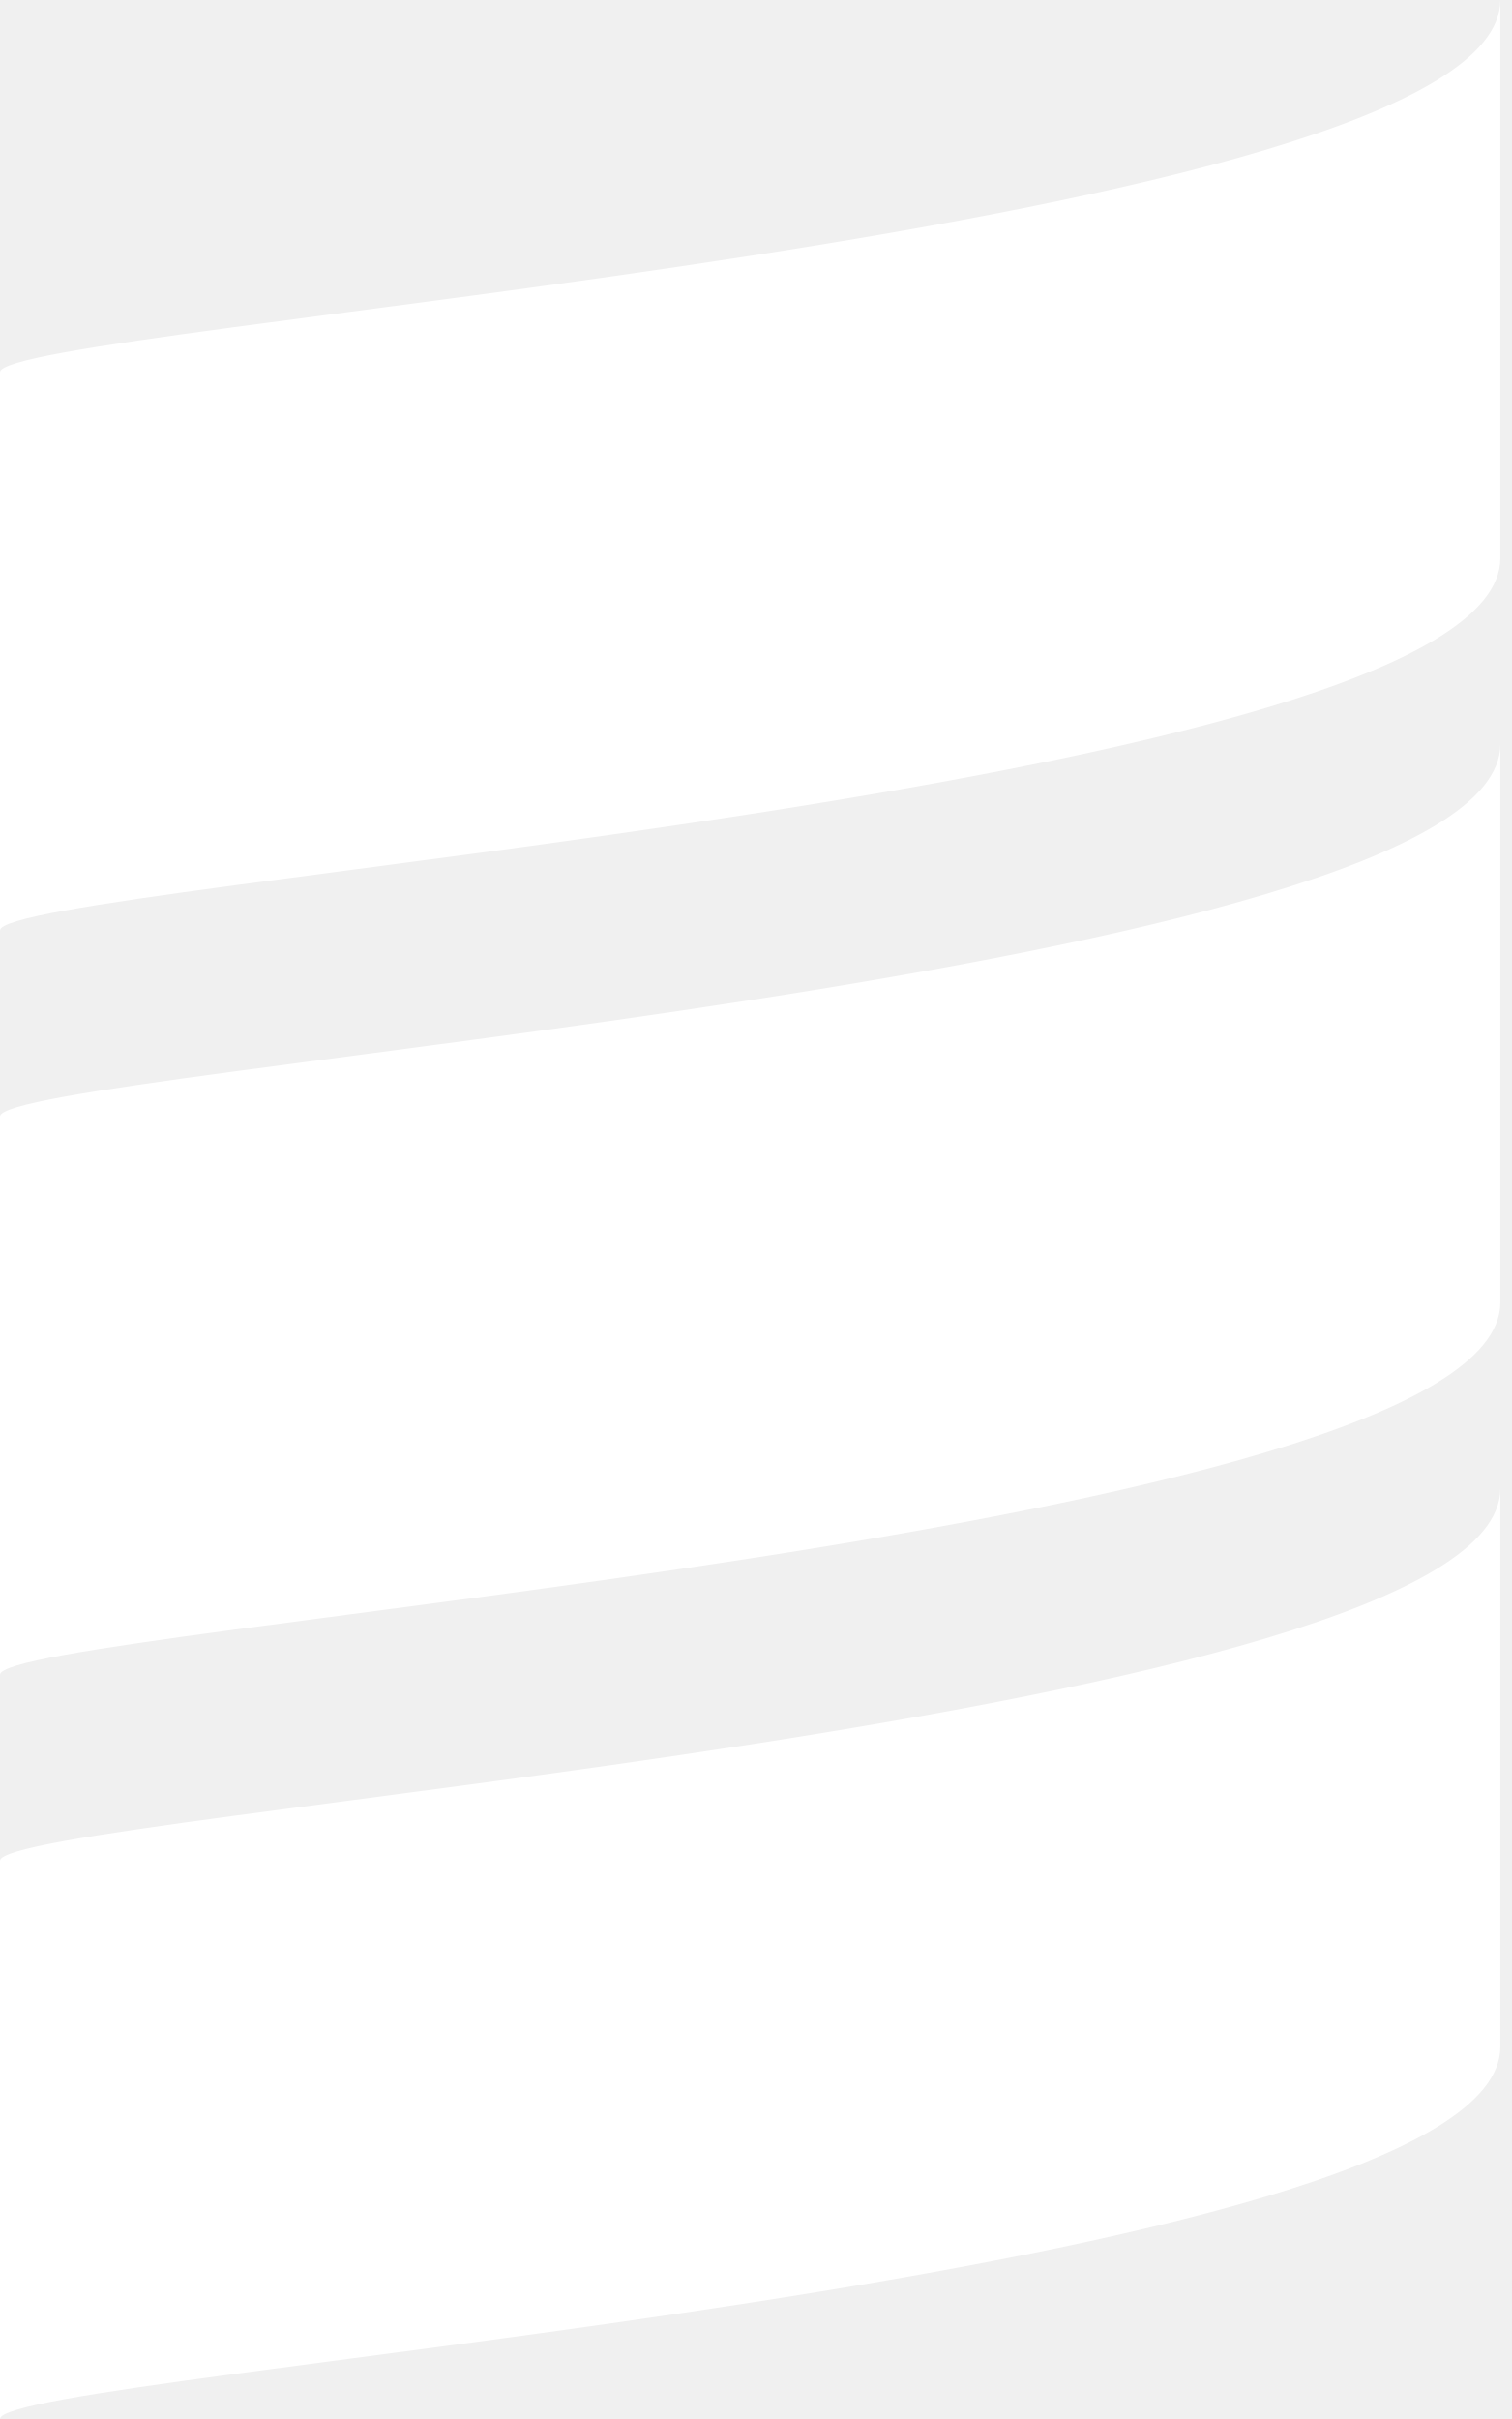
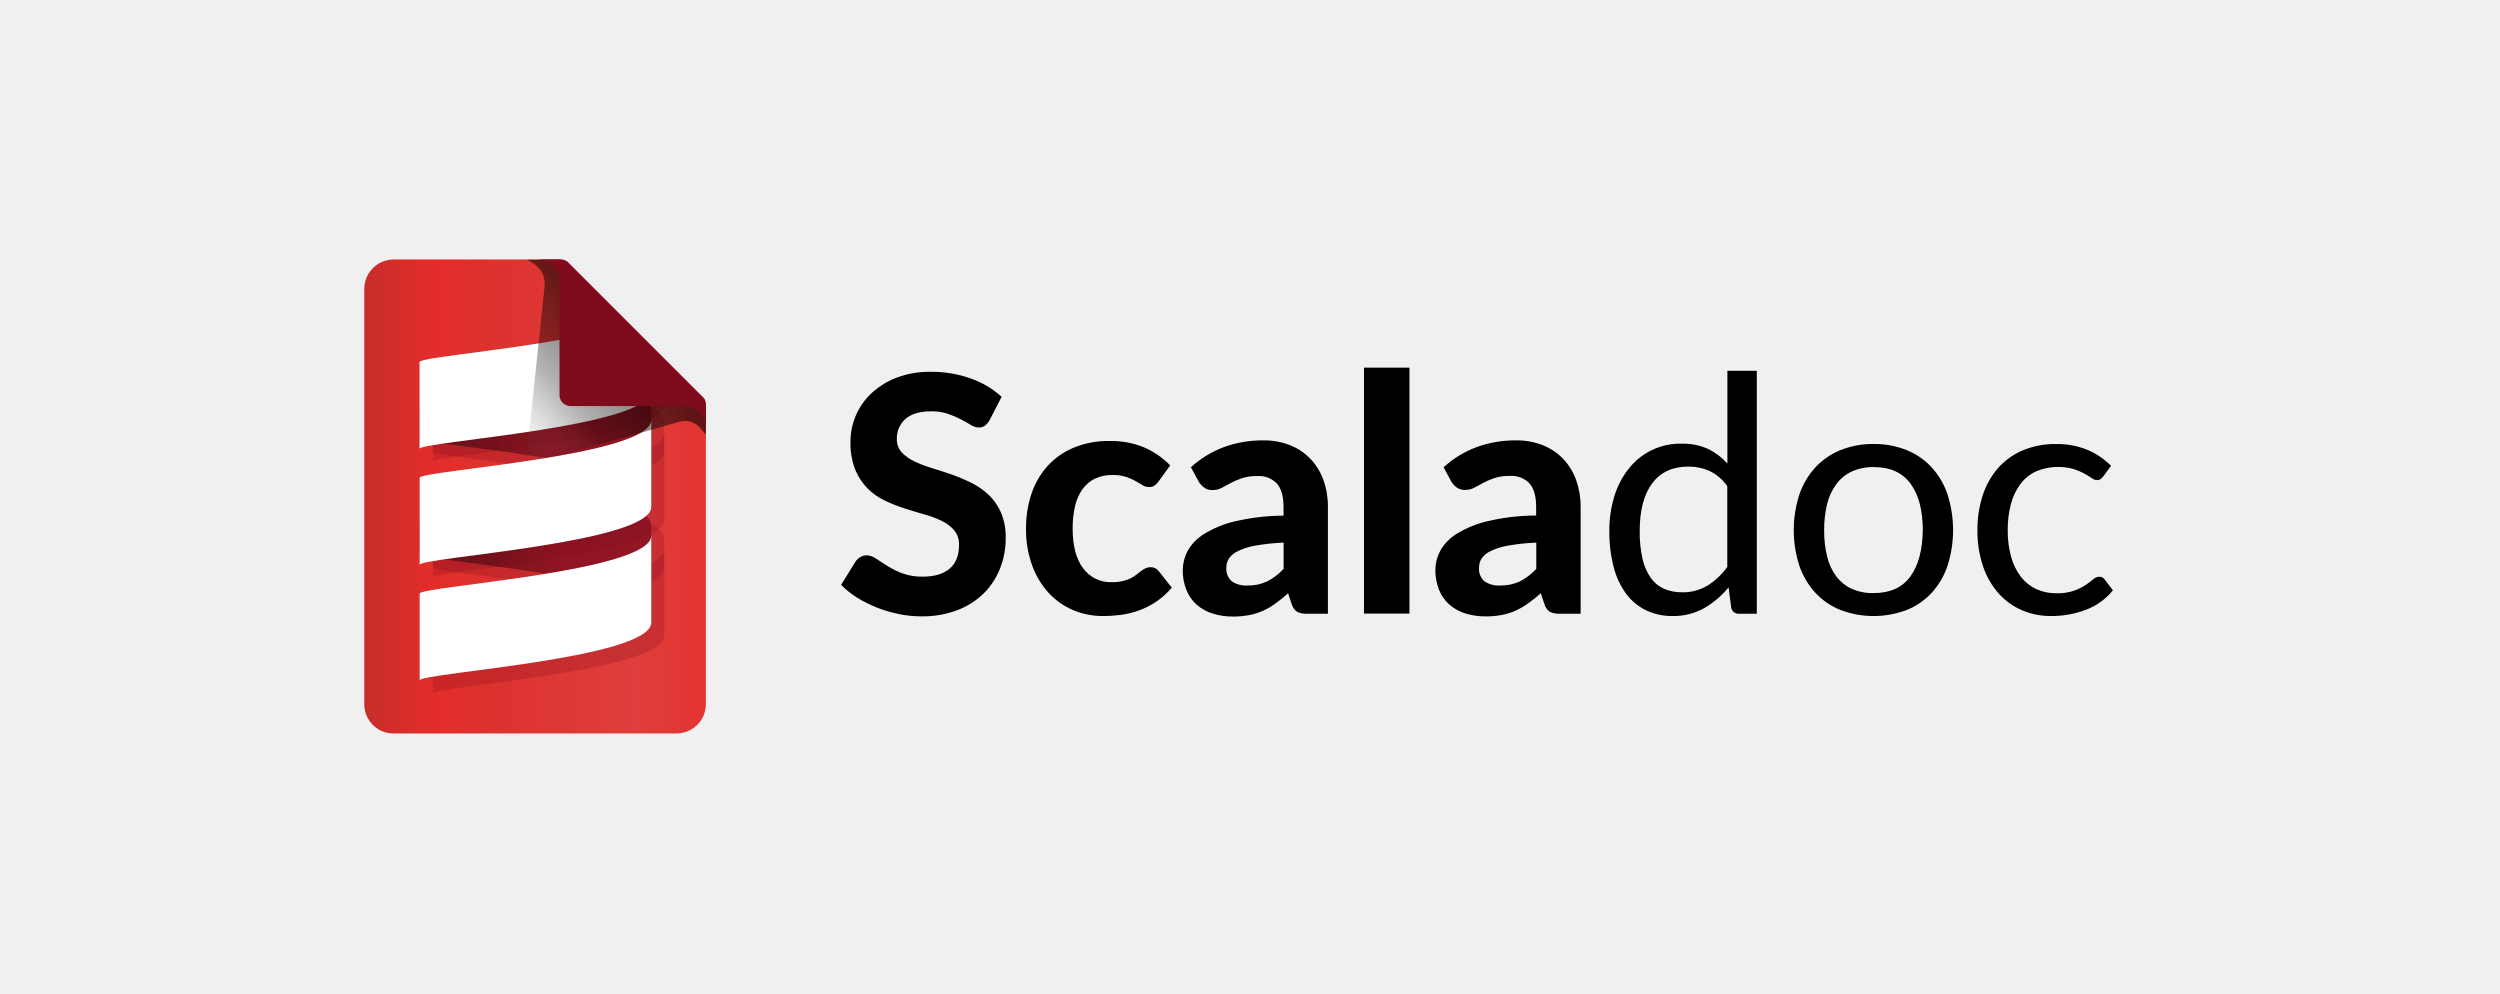
- <svg xmlns="http://www.w3.org/2000/svg" width="20" height="32" viewBox="0 0 20 32" fill="none">
-   <path d="M0 14.769V22.154C0 21.538 19.852 20.308 19.852 17.231V9.846C19.852 12.923 0 14.154 0 14.769Z" fill="white" />
-   <path d="M0 4.923V12.308C0 11.692 19.852 10.461 19.852 7.385V0C19.852 3.077 0 4.308 0 4.923Z" fill="white" />
-   <path d="M0 24.615V32C0 31.385 19.852 30.154 19.852 27.077V19.692C19.852 22.769 0 24 0 24.615Z" fill="white" />
+ <svg xmlns="http://www.w3.org/2000/svg" xmlns:xlink="http://www.w3.org/1999/xlink" id="Layer_1" data-name="Layer 1" viewBox="0 0 680 270.1">
+   <defs>
+     <style>.cls-1{fill:url(#linear-gradient);}.cls-2{fill:none;}.cls-3{fill:#7f0c1d;opacity:0.25;}.cls-4,.cls-5{opacity:0.75;}.cls-4{fill:url(#linear-gradient-2);}.cls-5{fill:url(#linear-gradient-3);}.cls-6{fill:#fff;}.cls-7{fill:url(#linear-gradient-4);}.cls-8{fill:url(#linear-gradient-5);}</style>
+     <linearGradient id="linear-gradient" x1="86.94" y1="135.05" x2="193.44" y2="135.05" gradientUnits="userSpaceOnUse">
+       <stop offset="0.04" stop-color="#b92d2a" />
+       <stop offset="0.29" stop-color="#e42d2a" />
+       <stop offset="0.42" stop-color="#dd312e" />
+       <stop offset="0.81" stop-color="#df3e3c" />
+       <stop offset="1" stop-color="#e4322f" />
+     </linearGradient>
+     <linearGradient id="linear-gradient-2" x1="114.15" y1="146.74" x2="177.12" y2="146.74" gradientUnits="userSpaceOnUse">
+       <stop offset="0" stop-color="#480c13" />
+       <stop offset="0.17" stop-color="#520c15" />
+       <stop offset="0.44" stop-color="#6c0c1a" />
+       <stop offset="0.61" stop-color="#7f0c1d" />
+     </linearGradient>
+     <linearGradient id="linear-gradient-3" x1="114.15" y1="115.25" x2="177.12" y2="115.25" xlink:href="#linear-gradient-2" />
+     <linearGradient id="linear-gradient-4" x1="177.19" y1="86.25" x2="142.83" y2="115.8" gradientUnits="userSpaceOnUse">
+       <stop offset="0" stop-opacity="0.7" />
+       <stop offset="0.7" stop-opacity="0.3" />
+       <stop offset="1" stop-color="#4f4f4f" stop-opacity="0.1" />
+     </linearGradient>
+     <linearGradient id="linear-gradient-5" x1="157.33" y1="105.31" x2="179.65" y2="82.99" gradientUnits="userSpaceOnUse">
+       <stop offset="0.2" stop-color="#7f0c1d" />
+       <stop offset="0.74" stop-color="#7f0c1d" />
+       <stop offset="0.93" stop-color="#590c16" />
+       <stop offset="1" stop-color="#480c13" />
+     </linearGradient>
+   </defs>
+   <path d="M269.15,114.31a5.21,5.21,0,0,1-1.27,1.5,2.86,2.86,0,0,1-1.69.47,4.16,4.16,0,0,1-2.13-.69c-.76-.47-1.65-1-2.67-1.51a24.68,24.68,0,0,0-3.5-1.5,13.94,13.94,0,0,0-4.62-.7q-4.67,0-7,2.09a7,7,0,0,0-2.33,5.45,5.12,5.12,0,0,0,1.28,3.57,11.13,11.13,0,0,0,3.36,2.44,31.48,31.48,0,0,0,4.74,1.84q2.64.81,5.43,1.77a48.47,48.47,0,0,1,5.42,2.27,19.23,19.23,0,0,1,4.74,3.27,15,15,0,0,1,3.36,4.83,16.92,16.92,0,0,1,1.28,6.93,22.3,22.3,0,0,1-1.55,8.32,19.72,19.72,0,0,1-4.46,6.77,20.82,20.82,0,0,1-7.2,4.56,26.9,26.9,0,0,1-9.71,1.66,30.62,30.62,0,0,1-6.17-.63,35.17,35.17,0,0,1-5.92-1.75,32.85,32.85,0,0,1-5.37-2.69,23.86,23.86,0,0,1-4.39-3.5l3.95-6.37a3.83,3.83,0,0,1,1.3-1.19,3.33,3.33,0,0,1,1.7-.47,4.65,4.65,0,0,1,2.56.9c.9.59,1.93,1.25,3.09,2a24.38,24.38,0,0,0,4.06,2,15.28,15.28,0,0,0,5.54.9q4.71,0,7.29-2.15t2.58-6.42a6,6,0,0,0-1.27-4,10.35,10.35,0,0,0-3.35-2.56,25.74,25.74,0,0,0-4.71-1.77q-2.64-.74-5.43-1.64a44.27,44.27,0,0,1-5.42-2.15,16.6,16.6,0,0,1-4.71-3.32,15.86,15.86,0,0,1-3.35-5.11,19.79,19.79,0,0,1-1.28-7.59A18,18,0,0,1,237,107a21.15,21.15,0,0,1,6.84-4.26,25.19,25.19,0,0,1,9.31-1.61A31.69,31.69,0,0,1,264,102.93a24.57,24.57,0,0,1,8.45,5Z" />
+   <path d="M315.09,131a5.28,5.28,0,0,1-1.07,1.09,2.58,2.58,0,0,1-1.53.39,3.29,3.29,0,0,1-1.73-.52c-.55-.34-1.19-.72-1.9-1.12a15.08,15.08,0,0,0-2.56-1.12,11.13,11.13,0,0,0-3.68-.52,10.8,10.8,0,0,0-4.82,1,9.08,9.08,0,0,0-3.39,2.89,13.15,13.15,0,0,0-2,4.58,26,26,0,0,0-.65,6.06q0,7.08,2.85,10.85a9.25,9.25,0,0,0,7.79,3.77,13.13,13.13,0,0,0,2.93-.29,10.1,10.1,0,0,0,2.16-.74,8.64,8.64,0,0,0,1.59-1c.45-.36.88-.69,1.28-1a8,8,0,0,1,1.21-.75,3.17,3.17,0,0,1,1.37-.29,2.64,2.64,0,0,1,2.24,1.08l3.55,4.49a21,21,0,0,1-8.86,6.16,23.47,23.47,0,0,1-4.87,1.22,37,37,0,0,1-4.89.33A20.79,20.79,0,0,1,292,166a19.29,19.29,0,0,1-6.68-4.64,22.19,22.19,0,0,1-4.55-7.5,28.28,28.28,0,0,1-1.69-10.13,29.25,29.25,0,0,1,1.48-9.42,21.28,21.28,0,0,1,4.36-7.54,20,20,0,0,1,7.11-5,24.69,24.69,0,0,1,9.8-1.82,23.57,23.57,0,0,1,9.28,1.7,22.35,22.35,0,0,1,7.18,4.94Z" />
+   <path d="M323.93,127.09a27.67,27.67,0,0,1,9-5.49,30.65,30.65,0,0,1,10.67-1.82,19.11,19.11,0,0,1,7.38,1.35,15.64,15.64,0,0,1,5.52,3.74,16.5,16.5,0,0,1,3.48,5.72,21,21,0,0,1,1.21,7.27v29.07h-5.65a5.75,5.75,0,0,1-2.67-.49,3.64,3.64,0,0,1-1.51-2.07l-1-3A42.69,42.69,0,0,1,347,164.1a19.27,19.27,0,0,1-3.39,2,17.21,17.21,0,0,1-3.74,1.19,22.53,22.53,0,0,1-4.47.41,18.08,18.08,0,0,1-5.56-.81,12.17,12.17,0,0,1-4.33-2.4,10.64,10.64,0,0,1-2.8-4,14.16,14.16,0,0,1-1-5.47,11.18,11.18,0,0,1,1.3-5.12,12.63,12.63,0,0,1,4.47-4.64,28.47,28.47,0,0,1,8.43-3.46,59.16,59.16,0,0,1,13.21-1.54v-2.38q0-4.35-1.84-6.39a6.75,6.75,0,0,0-5.29-2,12.92,12.92,0,0,0-4.26.6,21.23,21.23,0,0,0-3,1.3l-2.4,1.3a5.29,5.29,0,0,1-2.6.61,3.54,3.54,0,0,1-2.17-.65,6,6,0,0,1-1.46-1.55Zm25.21,20.5a58.63,58.63,0,0,0-7.54.79,17.91,17.91,0,0,0-4.77,1.46,6.39,6.39,0,0,0-2.52,2,4.51,4.51,0,0,0-.74,2.49,4.44,4.44,0,0,0,1.51,3.81,6.86,6.86,0,0,0,4.19,1.12,12,12,0,0,0,5.36-1.1,16,16,0,0,0,4.51-3.43Z" />
+   <path d="M383.37,100v66.89H371V100Z" />
+   <path d="M392.66,127.09a27.63,27.63,0,0,1,9-5.49,30.71,30.71,0,0,1,10.68-1.82,19.11,19.11,0,0,1,7.38,1.35,15.64,15.64,0,0,1,5.52,3.74,16.5,16.5,0,0,1,3.48,5.72,21.24,21.24,0,0,1,1.21,7.27v29.07h-5.66a5.8,5.8,0,0,1-2.67-.49,3.68,3.68,0,0,1-1.5-2.07l-1-3a40.89,40.89,0,0,1-3.38,2.69,19.27,19.27,0,0,1-3.39,2,17.29,17.29,0,0,1-3.75,1.19,22.43,22.43,0,0,1-4.46.41,18,18,0,0,1-5.56-.81,12.09,12.09,0,0,1-4.33-2.4,10.66,10.66,0,0,1-2.81-4,14.35,14.35,0,0,1-1-5.47,11.18,11.18,0,0,1,1.3-5.12,12.59,12.59,0,0,1,4.46-4.64,28.54,28.54,0,0,1,8.44-3.46,59.09,59.09,0,0,1,13.21-1.54v-2.38c0-2.9-.62-5-1.84-6.39a6.76,6.76,0,0,0-5.29-2,13,13,0,0,0-4.27.6,21.08,21.08,0,0,0-3,1.3l-2.4,1.3a5.31,5.31,0,0,1-2.6.61,3.59,3.59,0,0,1-2.18-.65,6.14,6.14,0,0,1-1.46-1.55Zm25.21,20.5a58.43,58.43,0,0,0-7.54.79,18,18,0,0,0-4.78,1.46,6.35,6.35,0,0,0-2.51,2,4.51,4.51,0,0,0-.74,2.49,4.46,4.46,0,0,0,1.5,3.81,6.9,6.9,0,0,0,4.2,1.12,12.07,12.07,0,0,0,5.36-1.1,16.11,16.11,0,0,0,4.51-3.43Z" />
+   <path d="M473.05,166.93a2,2,0,0,1-2.16-1.66l-.71-5.52a24.05,24.05,0,0,1-6.67,5.68,17.05,17.05,0,0,1-8.59,2.13,16.33,16.33,0,0,1-7.09-1.51,14.65,14.65,0,0,1-5.42-4.41,21.09,21.09,0,0,1-3.46-7.27,37.76,37.76,0,0,1-1.21-10,31.26,31.26,0,0,1,1.35-9.35A22.56,22.56,0,0,1,443,127.5a17.75,17.75,0,0,1,14.42-6.82,16.45,16.45,0,0,1,7.13,1.41,17.15,17.15,0,0,1,5.3,4V100.85h8v66.08Zm-15.48-5.83a12.84,12.84,0,0,0,6.84-1.8,19.6,19.6,0,0,0,5.41-5.07v-22A12.69,12.69,0,0,0,465,128.1a13.89,13.89,0,0,0-5.8-1.19q-6.37,0-9.78,4.53T446,144.36a32.85,32.85,0,0,0,.76,7.61,14.56,14.56,0,0,0,2.24,5.2,8.86,8.86,0,0,0,3.64,3A12.31,12.31,0,0,0,457.57,161.1Z" />
+   <path d="M509.61,120.77a23.23,23.23,0,0,1,9,1.66,18.79,18.79,0,0,1,6.82,4.71,20.75,20.75,0,0,1,4.31,7.38,32,32,0,0,1,0,19.35,20.75,20.75,0,0,1-4.31,7.36,18.62,18.62,0,0,1-6.82,4.69,25.49,25.49,0,0,1-18,0,19,19,0,0,1-6.84-4.69,21,21,0,0,1-4.35-7.36,31.55,31.55,0,0,1,0-19.35,21,21,0,0,1,4.35-7.38,19.12,19.12,0,0,1,6.84-4.71A23.32,23.32,0,0,1,509.61,120.77Zm0,40.55q6.72,0,10-4.51T523,144.23q0-8.11-3.32-12.65t-10-4.53a14,14,0,0,0-5.92,1.16,11,11,0,0,0-4.2,3.37A14.91,14.91,0,0,0,497,137a29.19,29.19,0,0,0-.83,7.25,28.83,28.83,0,0,0,.83,7.22,14.63,14.63,0,0,0,2.51,5.36,11.18,11.18,0,0,0,4.2,3.35A14,14,0,0,0,509.61,161.32Z" />
+   <path d="M572.1,129.56a3.54,3.54,0,0,1-.72.76,1.69,1.69,0,0,1-1,.27,2.54,2.54,0,0,1-1.46-.56,22.87,22.87,0,0,0-2-1.23,17.22,17.22,0,0,0-2.94-1.24,15.6,15.6,0,0,0-10.12.63,11.43,11.43,0,0,0-4.28,3.43,15.58,15.58,0,0,0-2.6,5.43,26.67,26.67,0,0,0-.88,7.13,26.36,26.36,0,0,0,.94,7.34,15.83,15.83,0,0,0,2.65,5.38,11.3,11.3,0,0,0,4.15,3.32,12.71,12.71,0,0,0,5.5,1.15,13.91,13.91,0,0,0,4.8-.7,14.58,14.58,0,0,0,3.14-1.55,23.42,23.42,0,0,0,2.06-1.54,2.47,2.47,0,0,1,1.61-.7,1.69,1.69,0,0,1,1.53.76l2.24,2.92a17.34,17.34,0,0,1-7.4,5.32,26.29,26.29,0,0,1-9.38,1.68A19.91,19.91,0,0,1,550,166a18,18,0,0,1-6.35-4.56,21.39,21.39,0,0,1-4.24-7.33,29.55,29.55,0,0,1-1.55-9.92,30,30,0,0,1,1.41-9.37,21.41,21.41,0,0,1,4.13-7.43,18.75,18.75,0,0,1,6.71-4.86,22.53,22.53,0,0,1,9.15-1.75,21.59,21.59,0,0,1,8.43,1.54,20.14,20.14,0,0,1,6.51,4.38Z" />
+   <path class="cls-1" d="M192,110.14V191.5a8,8,0,0,1-8,8h-77a7.74,7.74,0,0,1-4.21-1.21l0,0a7.93,7.93,0,0,1-3.7-6.72V78.58a8,8,0,0,1,8-8h45.48a2.61,2.61,0,0,1,1.2.28h0l.14.06.18.1a1.5,1.5,0,0,1,.33.23l37,37a2.61,2.61,0,0,1,.39.64h0A3,3,0,0,1,192,110.14Z" />
+   <path class="cls-2" d="M191.89,108.93H156.38a2.82,2.82,0,0,1-2.51-2.81V70.92a2.81,2.81,0,0,1,.64.39l37,37A3.54,3.54,0,0,1,191.89,108.93Z" />
+   <path class="cls-3" d="M117.71,146.37v7.87c0,1.32,28.63,3.55,47.28,7.87h0c9-2.09,15.69-4.67,15.69-7.87h0v-7.87c0-3.21-6.68-5.79-15.69-7.88h0c-18.65,4.33-47.28,6.55-47.28,7.88" />
+   <path class="cls-3" d="M117.71,114.88v7.87c0,1.33,28.63,3.55,47.28,7.87h0c9-2.09,15.69-4.66,15.69-7.87h0v-7.87c0-3.21-6.68-5.79-15.69-7.87h0c-18.65,4.32-47.28,6.54-47.28,7.87" />
+   <path class="cls-3" d="M117.71,133.51v23.62c0-2,63-5.91,63-15.75h0V117.77c0,9.84-63,13.77-63,15.74" />
+   <path class="cls-3" d="M180.68,105.81v4.09c0,9.84-63,13.78-63,15.73V102c0-1.4,32.17-3.82,50.52-8.67Z" />
+   <path class="cls-3" d="M117.71,165v23.62c0-2,63-5.91,63-15.75h0V149.26c0,9.84-63,13.77-63,15.74" />
+   <path class="cls-4" d="M114.15,142.8v7.88c0,1.32,28.63,3.55,47.28,7.87h0c9-2.09,15.69-4.67,15.69-7.87h0V142.8c0-3.2-6.68-5.78-15.69-7.87h0c-18.65,4.33-47.28,6.55-47.28,7.87" />
+   <path class="cls-5" d="M114.15,111.32v7.87c0,1.32,28.63,3.55,47.28,7.87h0c9-2.09,15.69-4.67,15.69-7.87h0v-7.87c0-3.21-6.68-5.79-15.69-7.88h0c-18.65,4.33-47.28,6.55-47.28,7.88" />
+   <path class="cls-6" d="M114.15,130v23.62c0-2,63-5.91,63-15.75h0V114.21c0,9.84-63,13.77-63,15.74" />
+   <path class="cls-6" d="M177.12,102.25v4.09c0,9.84-63,13.78-63,15.73V98.47c0-1.41,32.17-3.82,50.52-8.68Z" />
+   <path class="cls-6" d="M114.15,161.44v23.61c0-2,63-5.9,63-15.74h0V145.69c0,9.84-63,13.78-63,15.75" />
+   <path class="cls-7" d="M192,110.41v7.8l-1.47-1.74a5.48,5.48,0,0,0-5.71-1.75c-7.95,2.3-27.8,8-37.2,10.11a3.34,3.34,0,0,1-4.08-3.6l4.6-43.39a6.41,6.41,0,0,0-2.92-6.08l-1.85-1.13h9.15v36.69a3.1,3.1,0,0,0,3.09,3.09Z" />
+   <path class="cls-8" d="M192,110.14v6.25a6,6,0,0,0-5.94-5.94h-31a3.12,3.12,0,0,1-2.2-1.11v0a2.91,2.91,0,0,1-.6-1.28,2.64,2.64,0,0,1-.07-.65V76.58a6,6,0,0,0-5.95-6h6.25a2.73,2.73,0,0,1,1.22.28h0l.14.06.18.1a1.5,1.5,0,0,1,.33.23l37,37a2.61,2.61,0,0,1,.39.64h0A3,3,0,0,1,192,110.14Z" />
</svg>
